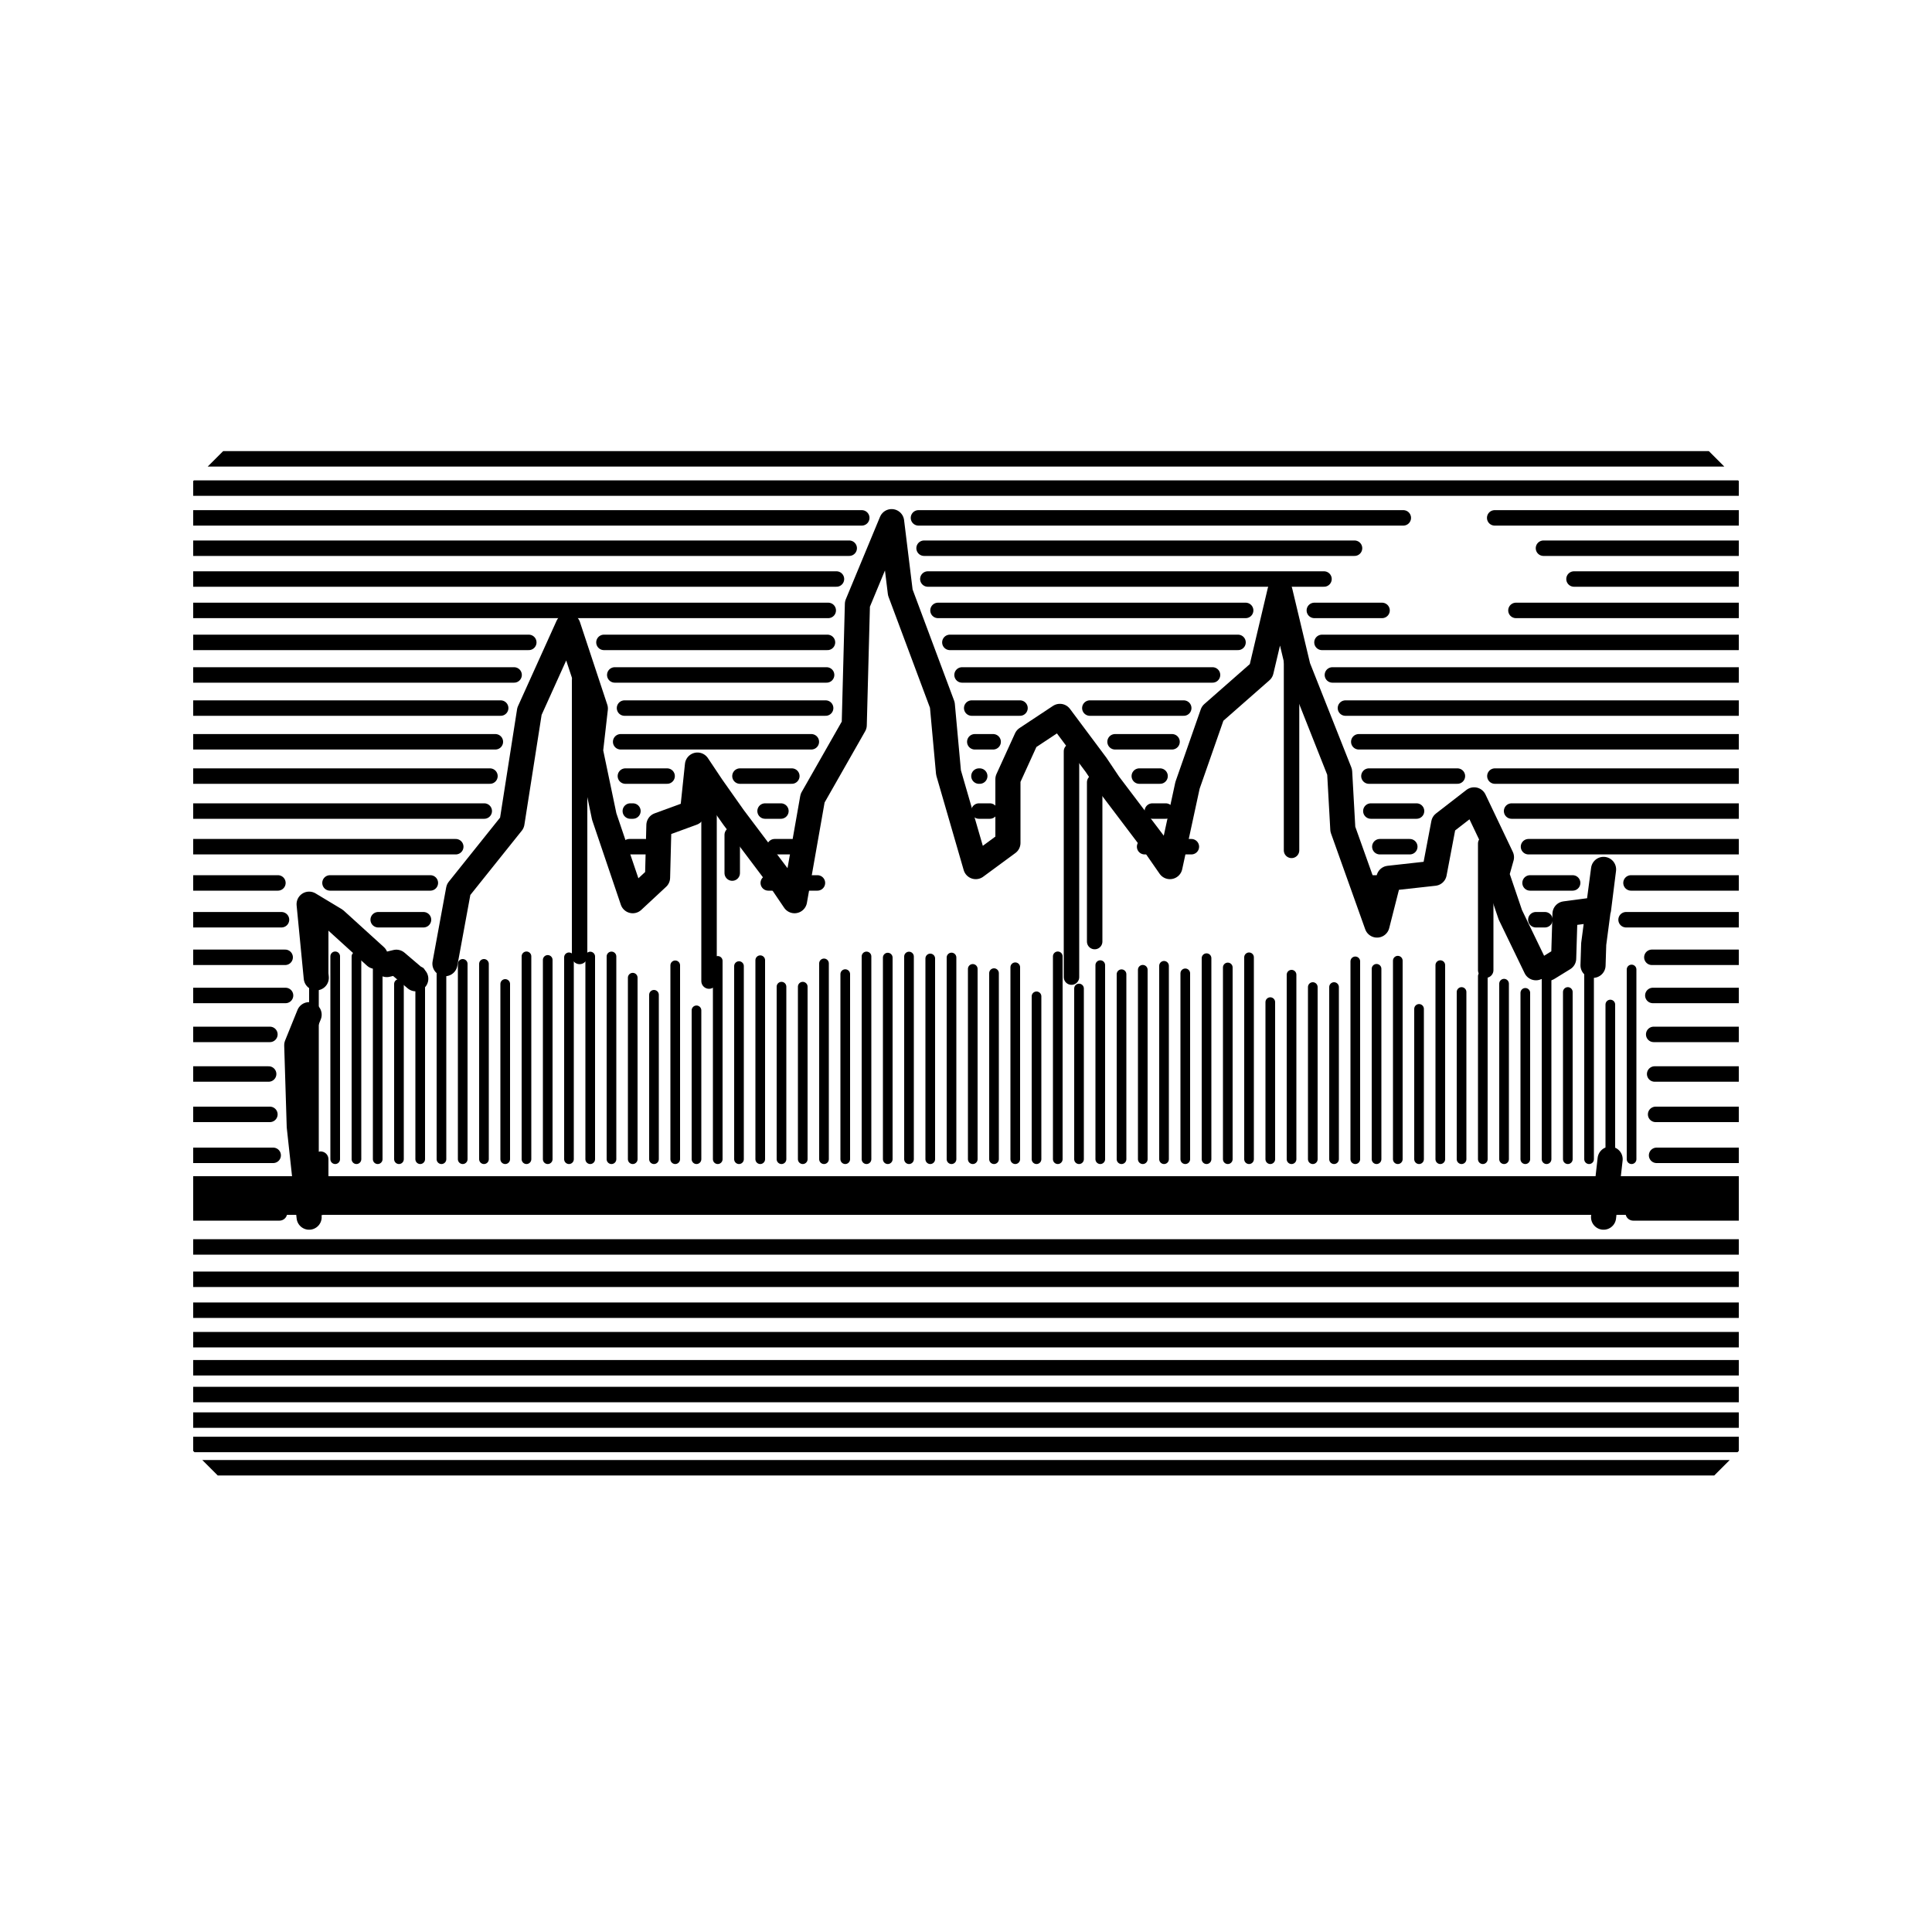
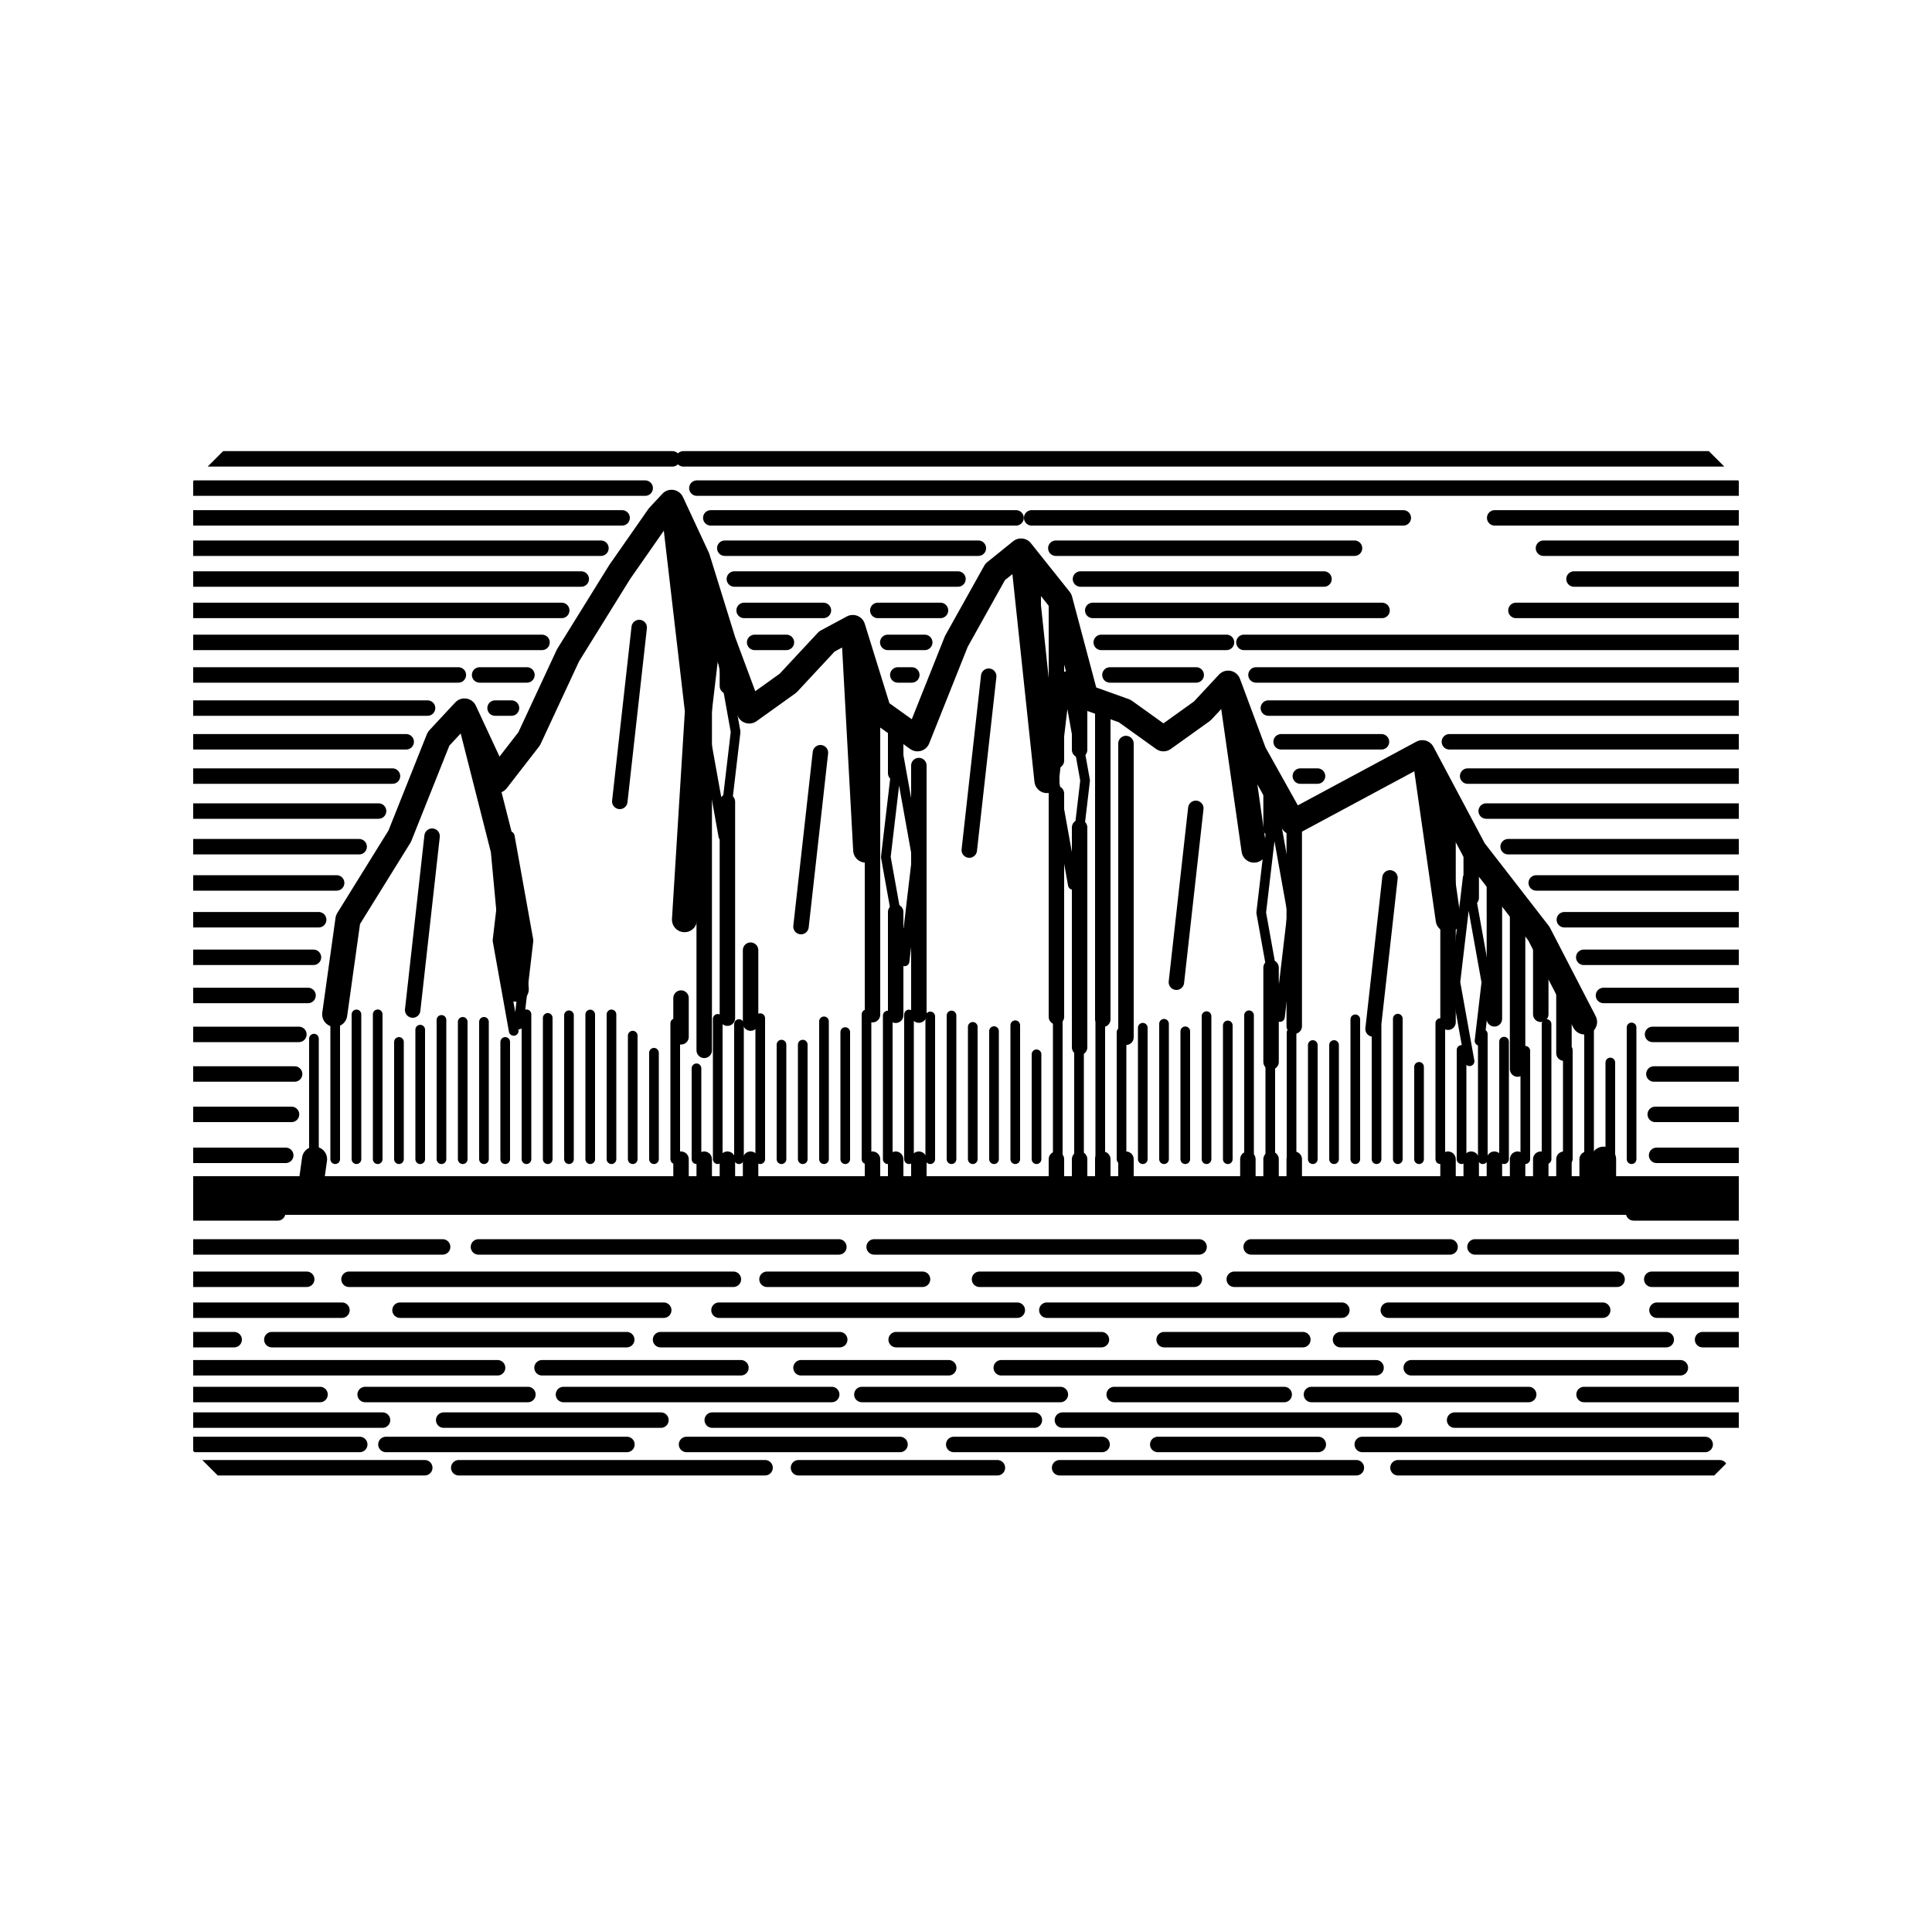
<svg xmlns="http://www.w3.org/2000/svg" viewBox="0 0 200 200">
  <defs>
    <clipPath id="w">
      <path d="M23.8 46L176.2 46L180 49.8L180 150.2L176.2 154L23.8 154L20 150.2L20 49.8Z" />
    </clipPath>
  </defs>
  <g clip-path="url(#w)" fill="none" stroke="#000" stroke-linecap="round" stroke-linejoin="round">
-     <path d="M168.9 100.36L168.9 120M166.7 103.99L166.7 120M164.5 99L164.5 120M162.3 102.69L162.3 120M160.1 100.01L160.1 120M157.9 102.78L157.9 120M155.7 101.83L155.7 120M153.5 101.05L153.5 120M151.3 102.69L151.3 120M149.1 99.91L149.1 120M146.9 104.44L146.9 120M144.7 99.45L144.7 120M142.5 100.29L142.5 120M140.3 99.52L140.3 120M138.1 102.18L138.1 120M135.9 102.18L135.9 120M133.7 100.9L133.7 120M131.5 103.74L131.5 120M129.3 99.1L129.3 120M127.1 100.15L127.1 120M124.9 99.19L124.9 120M122.7 100.76L122.7 120M120.5 99.98L120.5 120M118.3 100.39L118.3 120M116.1 100.85L116.1 120M113.9 99.91L113.9 120M111.7 102.33L111.7 120M109.5 99L109.5 120M107.3 103.14L107.3 120M105.1 100.13L105.1 120M102.9 100.74L102.9 120M100.7 100.3L100.7 120M98.5 99.12L98.5 120M96.3 99.22L96.3 120M94.1 99.02L94.1 120M91.9 99.13L91.9 120M89.7 99.01L89.7 120M87.5 100.84L87.5 120M85.3 99.73L85.3 120M83.1 102.14L83.1 120M80.9 102.14L80.9 120M78.7 99.4L78.7 120M76.5 100.01L76.5 120M74.3 99.47L74.3 120M72.1 104.59L72.1 120M69.9 99.93L69.9 120M67.7 102.98L67.7 120M65.5 101.21L65.5 120M63.3 99.01L63.3 120M61.1 99.02L61.1 120M58.9 99.1L58.9 120M56.7 99.37L56.7 120M54.5 99L54.5 120M52.3 101.86L52.3 120M50.1 99.78L50.1 120M47.9 99.78L47.9 120M45.7 99.58L45.7 120M43.5 100.59L43.5 120M41.3 101.86L41.3 120M39.1 99L39.1 120M36.9 99.01L36.9 120M34.7 99L34.7 120M32.5 101.52L32.5 120" stroke-width="1" />
-     <path d="M20 47.5L180 47.5M20 50.53L180 50.53M20 53.61L89.21 53.61M95.08 53.61L145.27 53.61M154.73 53.61L180 53.61M20 56.75L87.91 56.75M95.66 56.75L140.22 56.75M159.78 56.75L180 56.75M20 59.94L86.59 59.94M96.05 59.94L137.06 59.94M162.94 59.94L180 59.94M20 63.19L85.74 63.19M97.1 63.19L128.95 63.19M136.06 63.19L143.07 63.19M156.93 63.19L180 63.19M20 66.5L54.74 66.5M62.52 66.5L85.66 66.5M98.33 66.5L128.16 66.5M136.85 66.5L180 66.5M20 69.87L53.22 69.87M63.64 69.87L85.57 69.87M99.59 69.87L125.52 69.87M137.93 69.87L180 69.87M20 73.3L51.83 73.3M64.65 73.3L85.47 73.3M100.59 73.3L105.59 73.3M112.82 73.3L122.54 73.3M139.28 73.3L180 73.3M20 76.79L51.28 76.79M64.25 76.79L83.99 76.79M100.91 76.79L102.81 76.79M115.43 76.79L121.33 76.79M140.66 76.79L180 76.79M20 80.34L50.72 80.34M64.74 80.34L69.06 80.34M76.6 80.34L81.97 80.34M101.34 80.34L101.42 80.34M117.94 80.34L120.09 80.34M141.71 80.34L150.87 80.34M154.75 80.34L180 80.34M20 83.96L50.13 83.96M65.25 83.96L65.52 83.96M79.2 83.96L80.84 83.96M101.34 83.96L102.47 83.96M119.29 83.96L120.68 83.96M141.91 83.96L146.64 83.96M156.48 83.96L180 83.96M20 87.65L47.18 87.65M65.15 87.65L66.77 87.65M80.19 87.65L81.98 87.65M118.49 87.65L123.33 87.65M142.84 87.65L145.94 87.65M158.23 87.65L180 87.65M20 91.4L28.77 91.4M34.16 91.4L44.55 91.4M79.53 91.4L84.62 91.4M140.57 91.4L144.18 91.4M158.39 91.4L162.8 91.4M168.84 91.4L180 91.4M20 95.21L29.14 95.21M39.15 95.21L43.84 95.21M158.99 95.21L159.93 95.21M168.33 95.21L180 95.21M20 99.1L29.52 99.1M171 99.1L180 99.1M20 103.05L29.56 103.05M171.1 103.05L180 103.05M20 107.08L27.94 107.08M171.19 107.08L180 107.08M20 111.18L27.81 111.18M171.29 111.18L180 111.18M20 115.36L27.94 115.36M171.39 115.36L180 115.36M20 119.6L28.28 119.6M171.49 119.6L180 119.6M20 125.56L28.93 125.56M169.07 125.56L180 125.56M20 129.08L180 129.08M20 132.43L180 132.43M20 135.63L180 135.63M20 138.68L180 138.68M20 141.59L180 141.59M20 144.36L180 144.36M20 147.01L180 147.01M20 149.53L180 149.53M20 151.94L180 151.94M33.2 96.32L33.2 100.64M33.2 120L33.2 125M33.2 96.32L33.2 100.64M33.2 120L33.2 125M60 70.43L60 99.01M73.4 83L73.4 101.56M75.8 86.42L75.8 90.38M110.92 77.77L110.92 101.15M113.32 80.98L113.32 97.47M133.7 68.22L133.7 88.03M153.8 87.32L153.8 100.43" stroke-width="1.6" />
-     <path d="M32 126L30.98 116.62L30.72 108.2L32 105.04M32.74 101.22L32 93.6L34.71 95.23L38.86 99M40.04 99.85L41.03 99.61L43.04 101.32M46.06 99.76L47.47 92.09L53 85.18L54.81 73.63L58.8 64.8L61.63 73.35L61.13 77.74L62.55 84.53L65.5 93.24L68.07 90.85L68.21 85.42L71.68 84.15L72.2 79.2L73.69 81.43L75.94 84.62L80.63 90.85L82.25 93.24L84.12 82.63L88.43 75.06L88.76 62.53L92.3 54L93.2 61.33L97.55 72.98L98.19 79.98L101.01 89.71L104.34 87.26L104.34 80.66L106.26 76.45L109.72 74.16L113.46 79.17L114.78 81.14L119.41 87.26L121.11 89.71L122.93 81.3L125.53 73.86L130.55 69.45L132.5 61.2L134.37 69.04L138.68 79.92L139.01 85.84L142.55 95.76L143.78 90.92L148.47 90.4L149.45 85.24L152.6 82.8L155.43 88.74L154.93 90.52L156.35 94.7L159 100.18M160.23 100.23L161.87 99.22L162.01 94.6L165.48 94.14L166 90L164.98 97.72L164.91 99.93M166.68 120L166 126" stroke-width="2.6" />
+     <path d="M52.77 86.56L54.71 97.36L53.69 106.06M53.18 106.72L51.5 97.36L52.77 86.56M74.21 64.96L76.15 75.76L74.88 86.56L72.94 75.76L74.21 64.96M92.97 77.92L94.91 88.72L93.64 99.52L91.7 88.72L92.97 77.92M110.39 70L112.33 80.8L111.06 91.6L109.12 80.8L110.39 70M131.83 83.68L133.77 94.48L132.5 105.28L130.56 94.48L131.83 83.68M151.93 90.88L153.87 101.68L153.16 107.75M152.13 109.86L150.66 101.68L151.93 90.88M168.9 106.36L168.9 120M166.7 109.99L166.7 120M164.5 105L164.5 120M162.3 108.69L162.3 120M160.1 106.01L160.1 120M157.9 108.78L157.9 120M155.7 107.83L155.7 120M153.5 107.05L153.5 120M151.3 108.69L151.3 120M149.1 105.91L149.1 120M146.9 110.44L146.9 120M144.7 105.45L144.7 120M142.5 106.29L142.5 120M140.3 105.52L140.3 120M138.1 108.18L138.1 120M135.9 108.18L135.9 120M133.7 106.9L133.7 120M131.5 109.74L131.5 120M129.3 105.1L129.3 120M127.1 106.15L127.1 120M124.9 105.19L124.9 120M122.7 106.76L122.7 120M120.5 105.98L120.5 120M118.3 106.39L118.3 120M116.1 106.85L116.1 120M113.9 105.91L113.9 120M111.7 108.33L111.7 120M109.5 105L109.5 120M107.3 109.14L107.3 120M105.1 106.13L105.1 120M102.9 106.74L102.9 120M100.7 106.3L100.7 120M98.5 105.12L98.5 120M96.3 105.22L96.3 120M94.1 105.02L94.1 120M91.9 105.13L91.9 120M89.7 105.01L89.7 120M87.5 106.84L87.5 120M85.3 105.73L85.3 120M83.1 108.14L83.1 120M80.9 108.14L80.9 120M78.7 105.4L78.7 120M76.5 106.01L76.5 120M74.3 105.47L74.3 120M72.1 110.59L72.1 120M69.9 105.93L69.9 120M67.7 108.98L67.7 120M65.5 107.21L65.5 120M63.3 105.01L63.3 120M61.1 105.02L61.1 120M58.9 105.1L58.9 120M56.7 105.37L56.7 120M54.5 105L54.5 120M52.3 107.86L52.3 120M50.1 105.78L50.1 120M47.9 105.78L47.9 120M45.7 105.58L45.7 120M43.5 106.59L43.5 120M41.3 107.86L41.3 120M39.1 105L39.1 120M36.9 105.01L36.9 120M34.7 105L34.7 120M32.5 107.52L32.5 120" stroke-width="1" />
+     <path d="M20 47.5L69.61 47.5M70.74 47.5L180 47.5M20 50.53L66.79 50.53M72.14 50.53L180 50.53M20 53.61L64.4 53.61M73.58 53.61L105.18 53.61M106.8 53.61L145.27 53.61M154.73 53.61L180 53.61M20 56.75L62.21 56.75M75.03 56.75L101.28 56.75M109.3 56.75L140.22 56.75M159.78 56.75L180 56.75M20 59.94L60.17 59.94M76.02 59.94L99.17 59.94M111.85 59.94L137.06 59.94M162.94 59.94L180 59.94M20 63.19L58.15 63.19M77.03 63.19L85.24 63.19M90.87 63.19L97.36 63.19M113.12 63.19L143.07 63.19M156.93 63.19L180 63.19M20 66.5L56.11 66.5M78.12 66.5L81.41 66.5M91.9 66.5L95.73 66.5M114 66.5L126.97 66.5M128.77 66.5L180 66.5M20 69.87L47.45 69.87M49.65 69.87L54.55 69.87M92.94 69.87L94.39 69.87M114.9 69.87L123.83 69.87M130.02 69.87L180 69.87M20 73.3L44.26 73.3M51.25 73.3L52.95 73.3M131.3 73.3L180 73.3M20 76.79L42.05 76.79M132.62 76.79L143.01 76.79M150.04 76.79L180 76.79M20 80.34L40.63 80.34M134.61 80.34L136.39 80.34M151.93 80.34L180 80.34M20 83.96L39.19 83.96M153.85 83.96L180 83.96M20 87.65L37.18 87.65M156.12 87.65L180 87.65M20 91.4L34.85 91.4M159.03 91.4L180 91.4M20 95.21L32.99 95.21M161.94 95.21L180 95.21M20 99.1L32.45 99.1M163.95 99.1L180 99.1M20 103.05L31.89 103.05M165.99 103.05L180 103.05M20 107.08L30.94 107.08M171.07 107.08L180 107.08M20 111.18L30.5 111.18M171.21 111.18L180 111.18M20 115.36L30.18 115.36M171.35 115.36L180 115.36M20 119.6L29.58 119.6M171.49 119.6L180 119.6M20 125.56L28.75 125.56M169.11 125.56L180 125.56M20 129.08L45.82 129.08M49.53 129.08L86.84 129.08M90.49 129.08L124.13 129.08M129.52 129.08L150.11 129.08M152.69 129.08L180 129.08M20 132.43L31.75 132.43M36.13 132.43L75.92 132.43M79.4 132.43L95.5 132.43M101.4 132.43L123.64 132.43M127.77 132.43L167.4 132.43M170.99 132.43L180 132.43M20 135.63L35.4 135.63M41.41 135.63L68.71 135.63M74.43 135.63L105.31 135.63M108.37 135.63L138.91 135.63M143.72 135.63L165.91 135.63M171.53 135.63L180 135.63M20 138.68L24.24 138.68M28.14 138.68L64.88 138.68M68.38 138.68L86.93 138.68M92.77 138.68L114.02 138.68M120.51 138.68L134.87 138.68M138.77 138.68L172.49 138.68M176.25 138.68L180 138.68M20 141.59L51.51 141.59M56.11 141.59L76.7 141.59M82.92 141.59L98.21 141.59M103.65 141.59L142.45 141.59M146.09 141.59L173.95 141.59M20 144.36L33.13 144.36M37.8 144.36L54.65 144.36M58.33 144.36L86.1 144.36M89.22 144.36L109.77 144.36M115.34 144.36L132.94 144.36M135.76 144.36L158.25 144.36M163.98 144.36L180 144.36M20 147.01L39.6 147.01M45.93 147.01L68.42 147.01M73.73 147.01L107.08 147.01M109.98 147.01L144.36 147.01M150.58 147.01L180 147.01M20 149.53L37.24 149.53M39.95 149.53L64.9 149.53M71.07 149.53L93.17 149.53M98.73 149.53L114.09 149.53M119.85 149.53L136.47 149.53M141.02 149.53L176.52 149.53M20 151.94L43.97 151.94M47.49 151.94L79.2 151.94M82.66 151.94L103.25 151.94M109.69 151.94L140.41 151.94M144.72 151.94L178.02 151.94M52.24 89.5L52.24 91.06M49.84 77.38L49.84 79.09M77.7 98.36L77.7 105.91M77.7 120L77.7 124M75.3 67.53L75.3 71.02M75.3 83L75.3 105.4M75.3 120L75.3 124M72.9 60.02L72.9 108.73M72.9 120L72.9 124M70.5 54.11L70.5 58.99M70.5 103.32L70.5 107.33M70.5 120L70.5 124M95.12 79.25L95.12 105.08M95.12 120L95.12 124M92.72 74.86L92.72 80.04M92.72 94.41L92.72 105.1M92.72 120L92.72 124M90.32 71.54L90.32 105.04M90.32 120L90.32 124M116.56 76.97L116.56 107.38M116.56 120L116.56 124M114.16 72.79L114.16 105.52M114.16 120L114.16 124M111.76 69.75L111.76 77.62M111.76 85.66L111.76 108.42M111.76 120L111.76 124M109.36 61.63L109.36 78.74M109.36 82.15L109.36 105.26M109.36 120L109.36 124M106.96 58.62L106.96 67.45M133.98 86.09L133.98 106.23M133.98 120L133.98 124M131.58 81.07L131.58 85.8M131.58 100.17L131.58 109.93M131.58 120L131.58 124M129.18 76.2L129.18 83.53M129.18 120L129.18 124M164.3 120L164.3 124M161.9 101.67L161.9 109.02M161.9 120L161.9 124M159.5 97.03L159.5 105M159.5 120L159.5 124M157.1 93.8L157.1 110.67M157.1 120L157.1 124M154.7 90.71L154.7 105.47M154.7 120L154.7 124M152.3 87.44L152.3 92.94M152.3 120L152.3 124M149.9 82.92L149.9 95.06M149.9 95.65L149.9 105.82M149.9 120L149.9 124M44.73 86.56L42.72 104.56M66.17 64.96L64.16 82.96M84.93 77.92L82.92 95.92M102.35 70L100.34 88M123.79 83.68L121.78 101.68M143.89 90.88L142.14 106.52" stroke-width="1.6" />
+     <path d="M48.88 75.33L52.1 88L53.44 102.4M69.74 52.48L72.2 73.6L70.86 95.2M88.38 65.27L89.62 88M105.88 57.26L108.38 80.8M127.48 71.62L129.82 88M147.52 78.45L149.92 95.2M32 124L32.56 120M34.65 105L36.02 95.2L41.38 86.56L45.4 76.48L48.08 73.6L51.43 80.8L54.78 76.48L58.8 67.84L64.16 59.2L68.18 53.44L69.52 52L72.2 57.76L74.88 66.4L77.56 73.6L81.58 70.72L85.6 66.4L88.28 64.96L90.96 73.6L94.98 76.48L99 66.4L103.02 59.2L105.7 57.04L109.72 62.08L112.4 72.16L116.42 73.6L120.44 76.48L124.46 73.6L127.14 70.72L129.82 77.92L133.84 85.12L139.2 82.24L144.56 79.36L147.24 77.92L152.6 88L159.3 96.64L164.03 105.79M166 120L166 124" stroke-width="2.6" />
    <path d="M20 123.76L180 123.76" stroke-width="4" />
  </g>
</svg>
